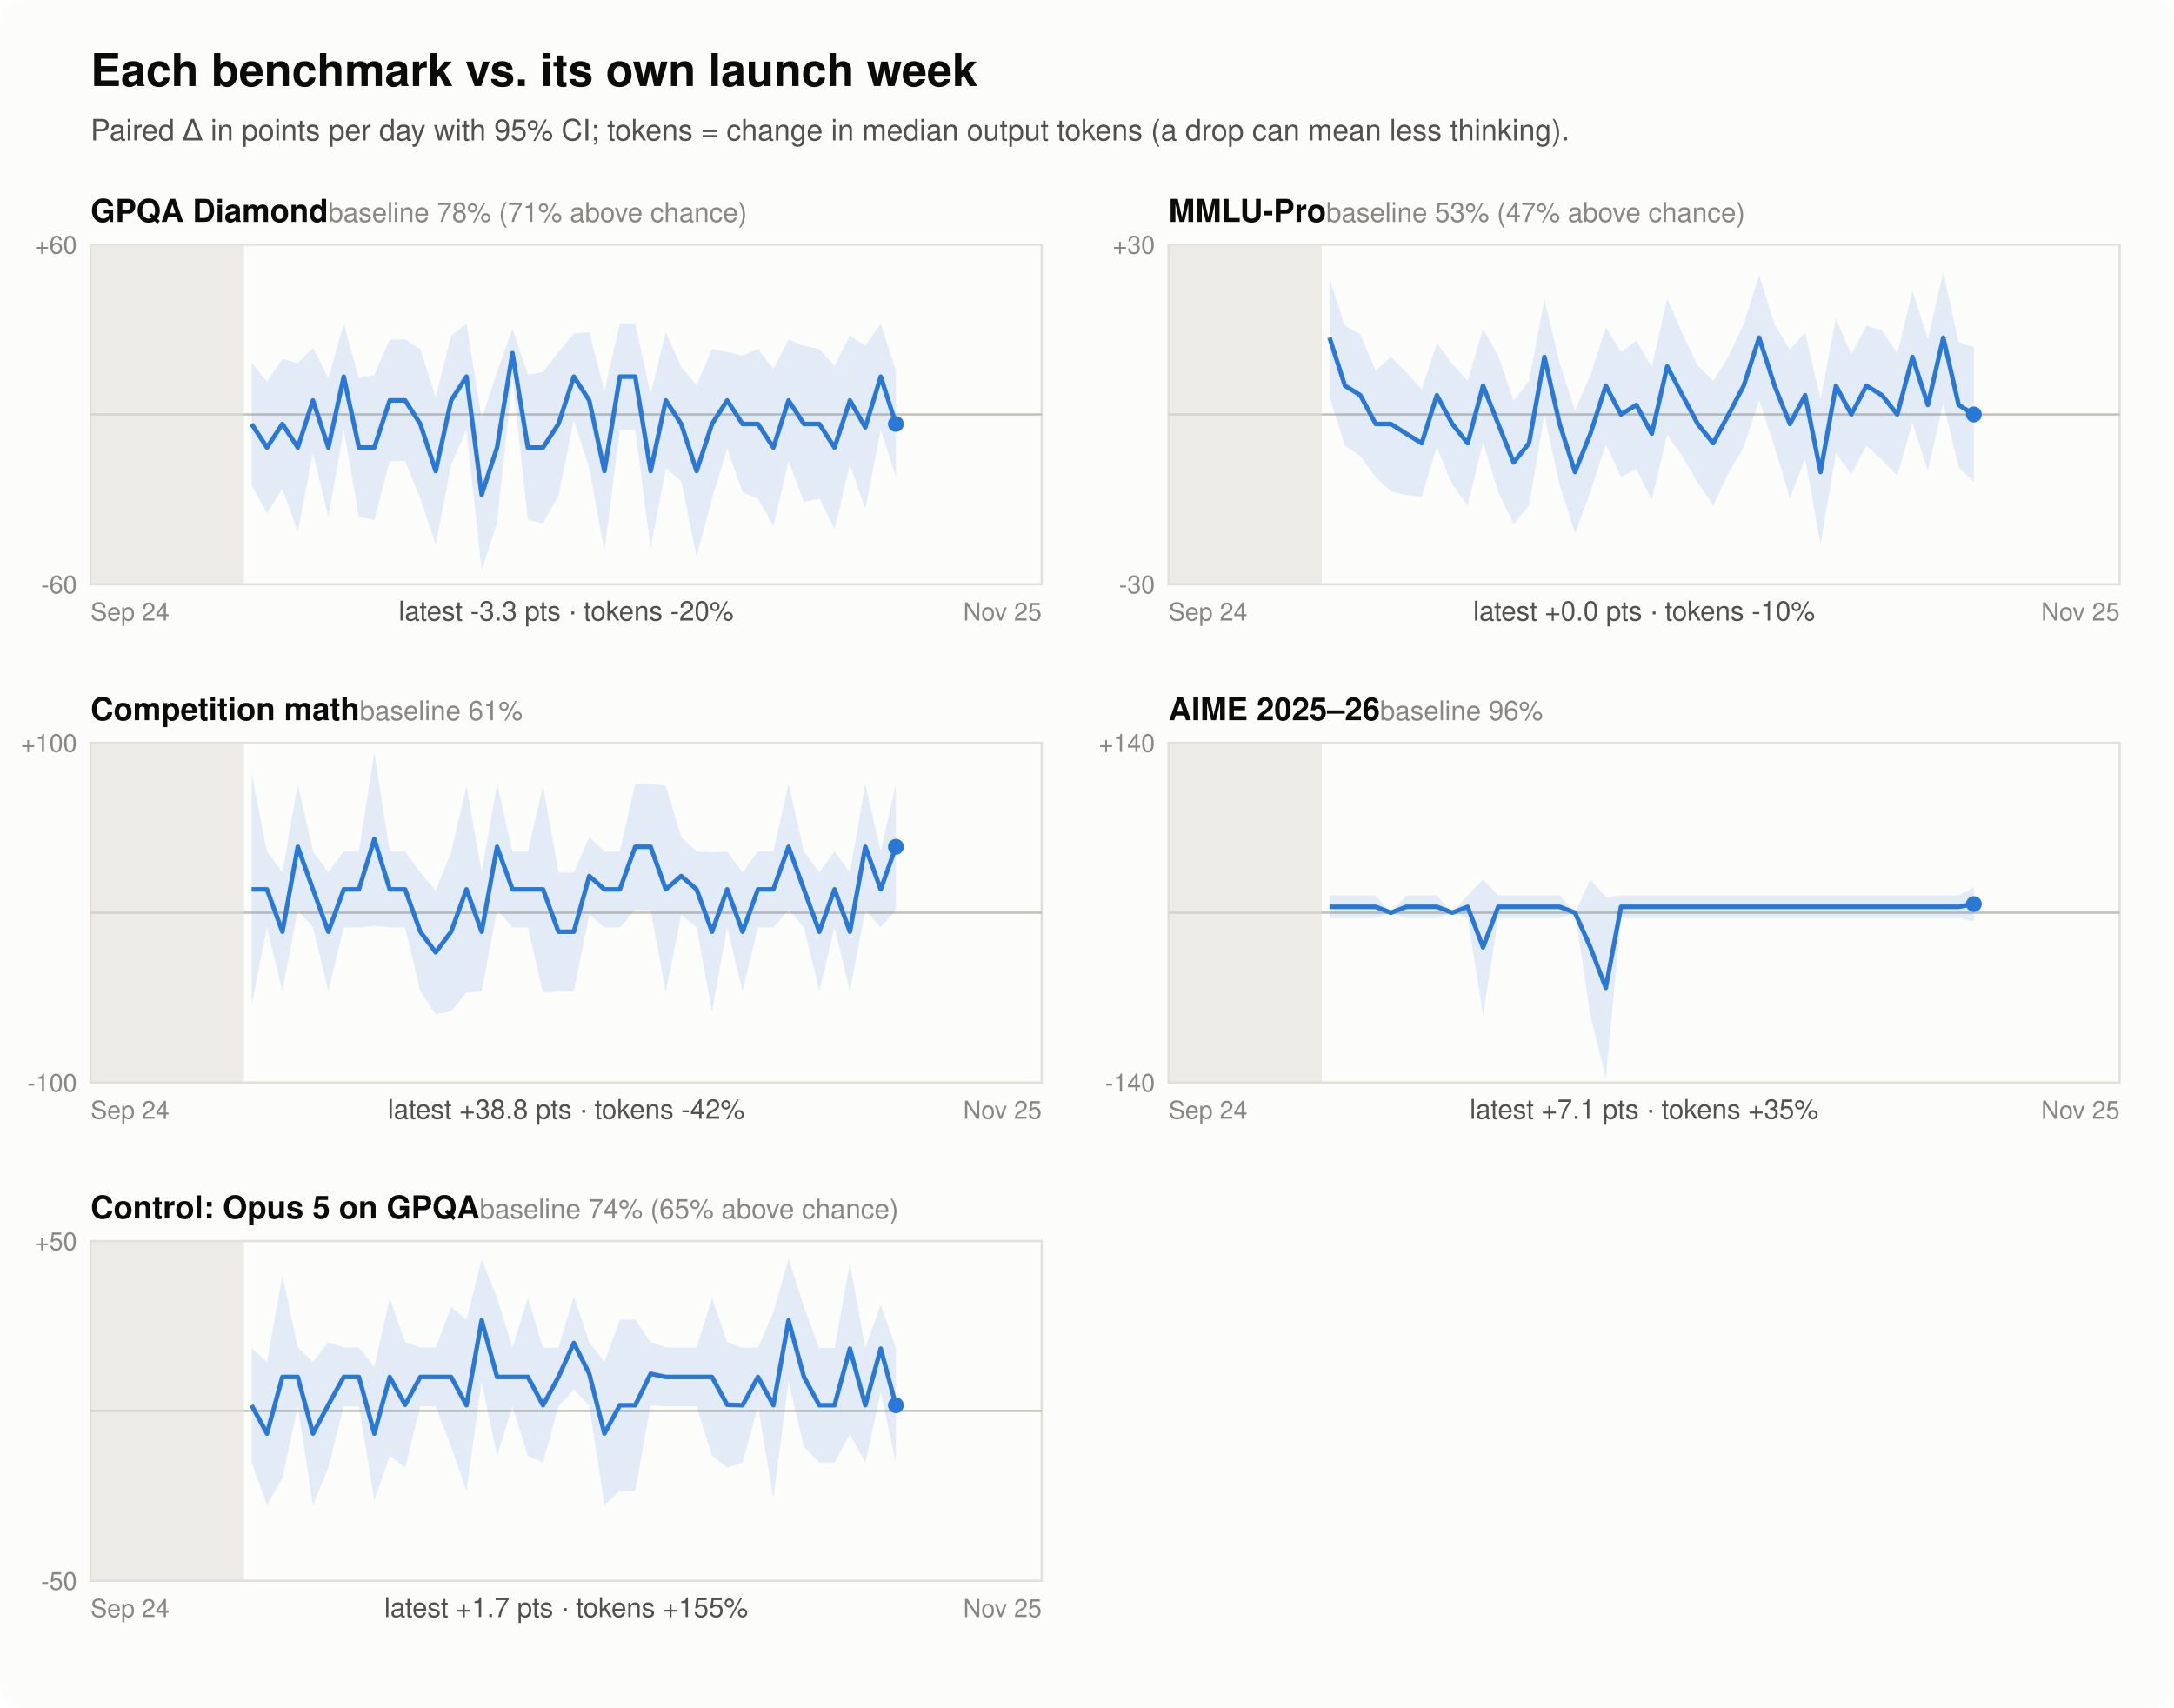
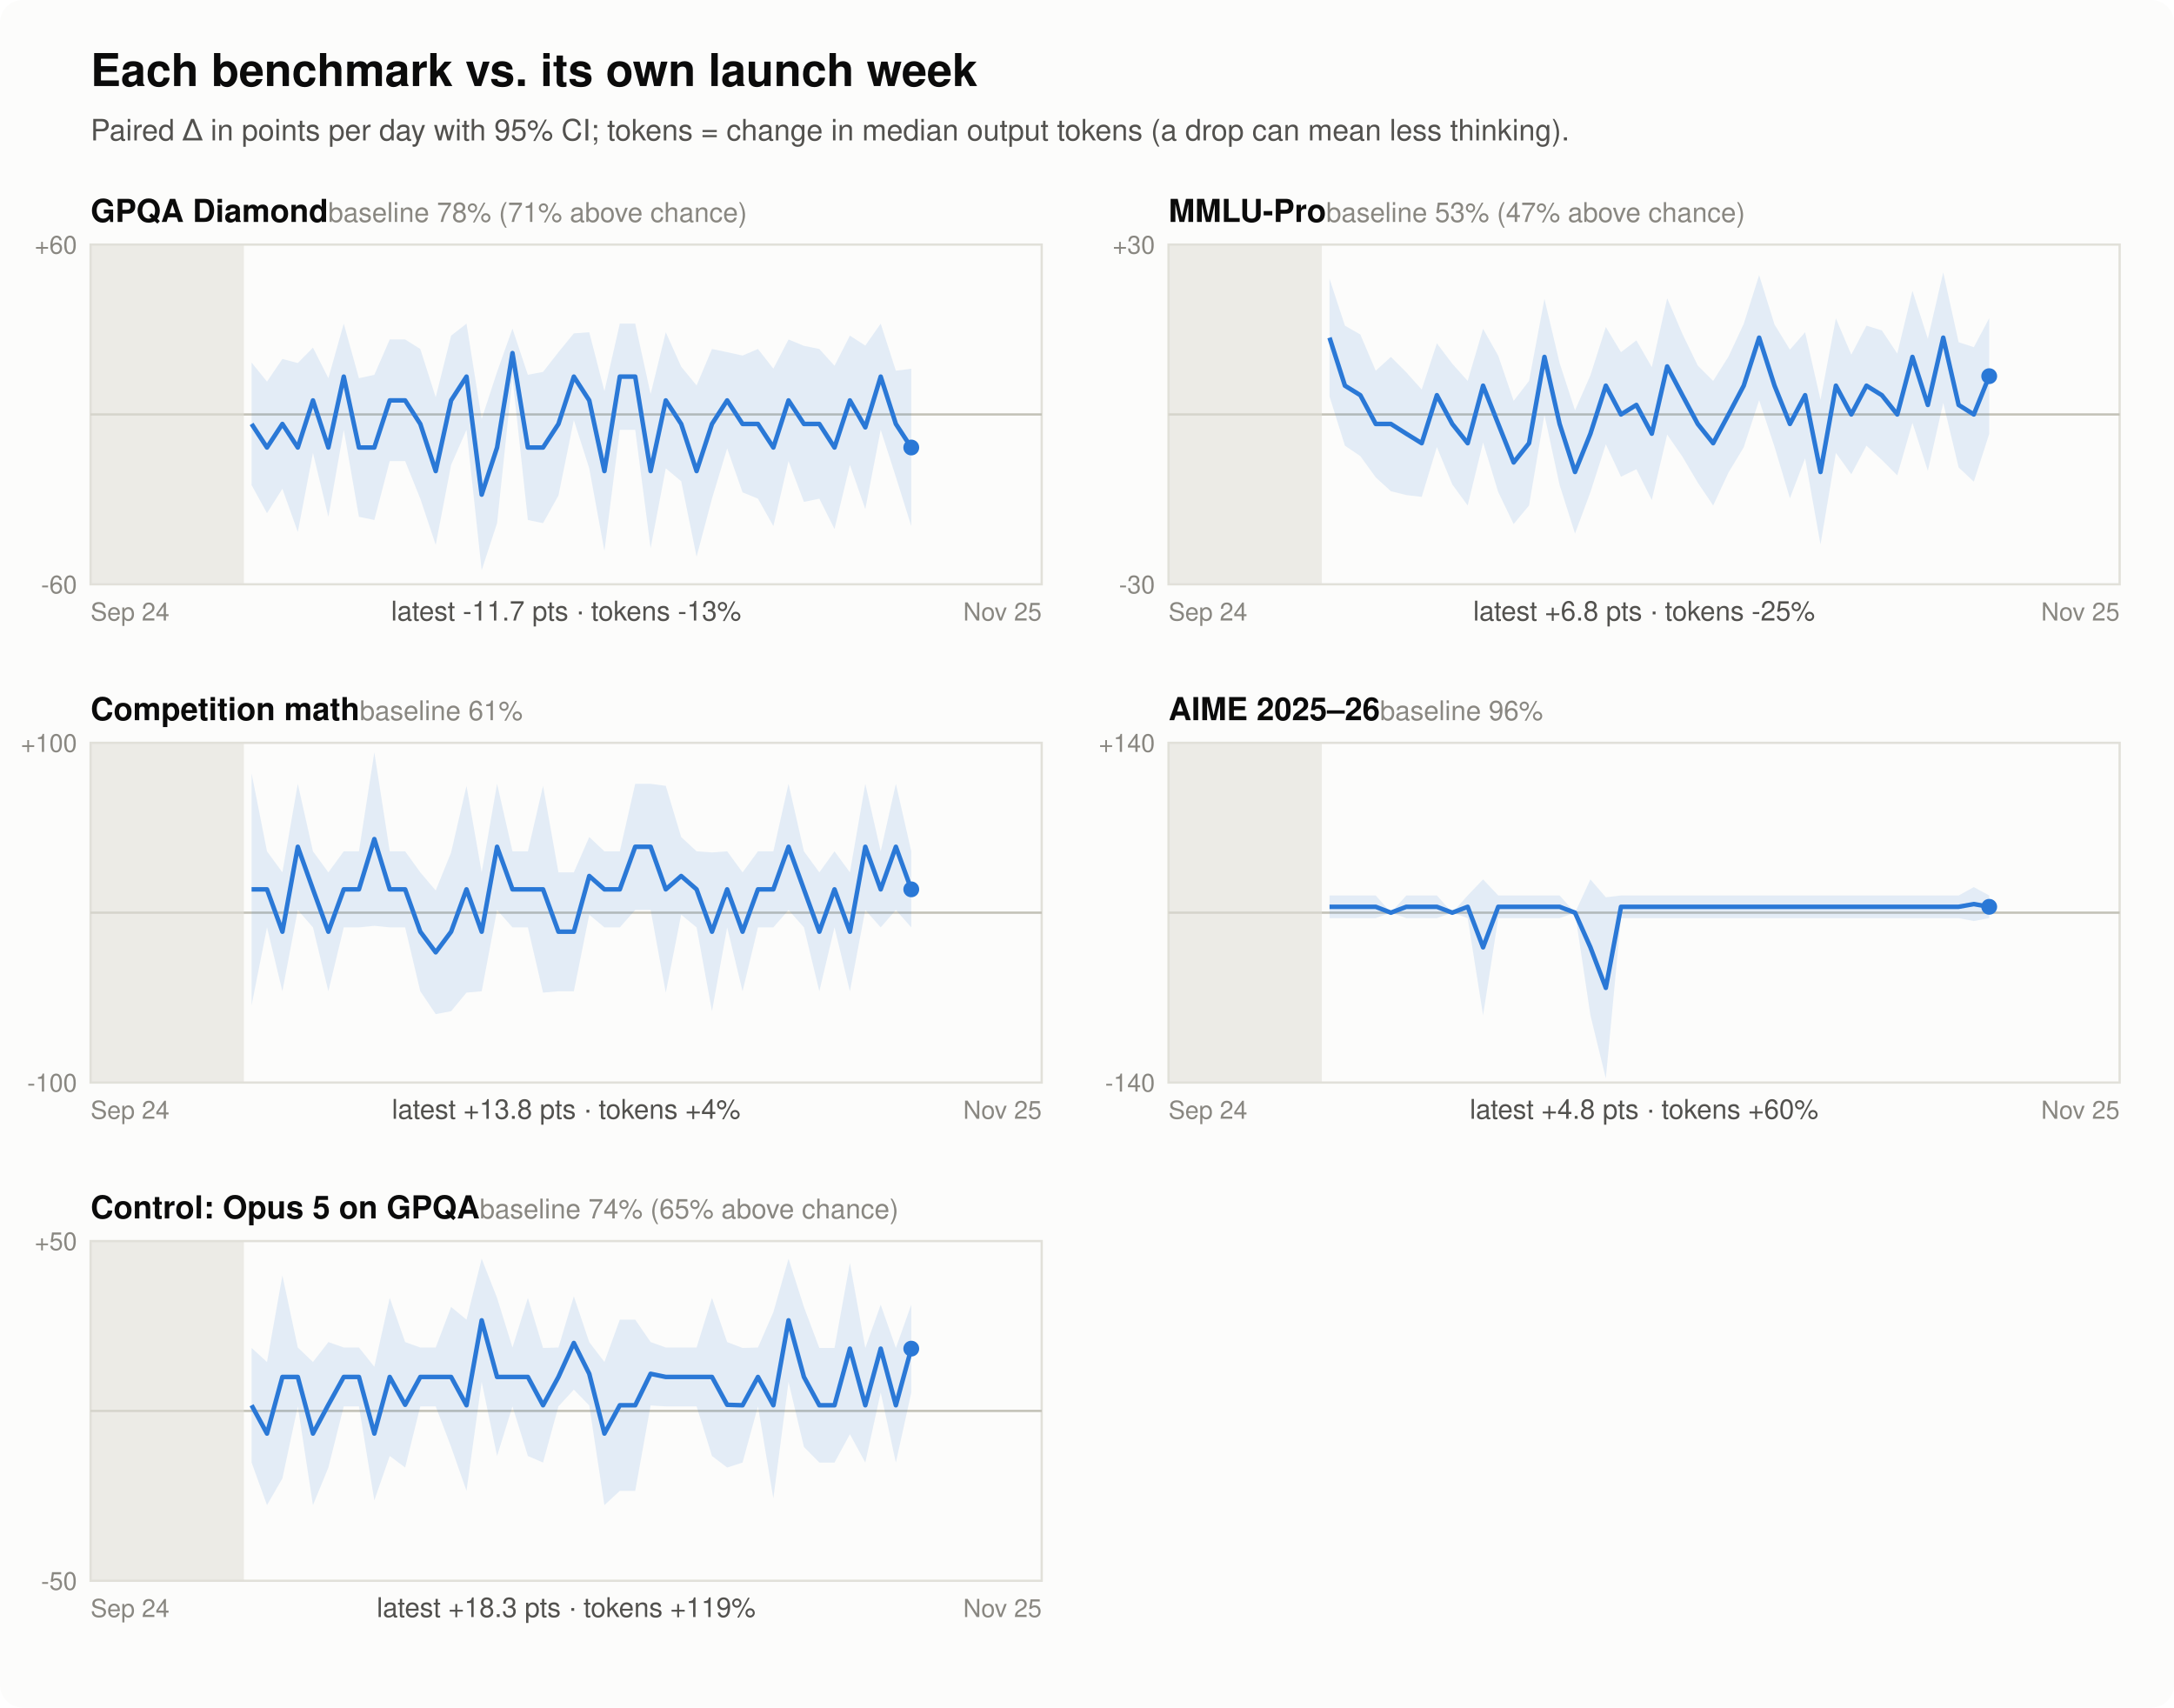
<svg xmlns="http://www.w3.org/2000/svg" width="960" height="754" viewBox="0 0 960 754" font-family="-apple-system, Segoe UI, Helvetica, Arial, sans-serif" role="img" aria-labelledby="ft fd">
  <rect width="960" height="754" rx="10" fill="#fcfcfb" />
  <text x="40" y="38" fill="#0b0b0b" font-size="20" font-weight="600">Each benchmark vs. its own launch week</text>
  <text x="40" y="62" fill="#52514e" font-size="13">Paired Δ in points per day with 95% CI; tokens = change in median output tokens (a drop can mean less thinking).</text>
  <text x="40" y="98" fill="#0b0b0b" font-size="14" font-weight="600">GPQA Diamond<tspan fill="#898781" font-weight="400" font-size="12">  baseline 78% (71% above chance)</tspan>
  </text>
  <rect x="40" y="108" width="420" height="150" fill="none" stroke="#e1e0d9" />
  <line x1="40" y1="183.0" x2="460" y2="183.0" stroke="#c3c2b7" />
  <text x="34" y="262.0" text-anchor="end" fill="#898781" font-size="11">-60</text>
  <text x="34" y="112.0" text-anchor="end" fill="#898781" font-size="11">+60</text>
  <rect x="40.0" y="108" width="67.7" height="150" fill="#e1e0d9" opacity="0.6" />
  <text x="40" y="274" fill="#898781" font-size="11">Sep 24</text>
  <text x="460" y="274" text-anchor="end" fill="#898781" font-size="11">Nov 25</text>
-   <path d="M111.1,160.1 L117.9,168.5 L124.7,158.5 L131.5,160.3 L138.2,153.5 L145.0,167.0 L151.8,142.9 L158.5,167.0 L165.3,165.5 L172.1,149.9 L178.9,149.9 L185.6,154.1 L192.4,175.4 L199.2,148.2 L206.0,142.9 L212.7,185.0 L219.5,164.2 L226.3,145.1 L233.1,165.5 L239.8,164.2 L246.6,155.5 L253.4,147.2 L260.2,146.7 L266.9,172.7 L273.7,142.9 L280.5,142.9 L287.3,174.0 L294.0,146.7 L300.8,161.9 L307.6,170.2 L314.4,154.1 L321.1,155.5 L327.9,157.0 L334.7,154.1 L341.5,162.8 L348.2,149.9 L355.0,152.7 L361.8,154.1 L368.5,161.5 L375.3,148.2 L382.1,152.6 L388.9,142.9 L395.6,163.7 L395.6,210.6 L388.9,189.8 L382.1,224.8 L375.3,205.3 L368.5,233.6 L361.8,220.2 L355.0,221.6 L348.2,203.6 L341.5,232.3 L334.7,220.2 L327.9,217.4 L321.1,198.0 L314.4,220.2 L307.6,245.8 L300.8,212.5 L294.0,206.8 L287.3,242.0 L280.5,189.8 L273.7,189.8 L266.9,243.3 L260.2,206.8 L253.4,185.5 L246.6,218.8 L239.8,231.0 L233.1,229.6 L226.3,166.7 L219.5,231.0 L212.7,251.8 L206.0,189.8 L199.2,205.3 L192.4,240.6 L185.6,220.2 L178.9,203.6 L172.1,203.6 L165.3,229.6 L158.5,228.2 L151.8,189.8 L145.0,228.2 L138.2,200.0 L131.5,234.9 L124.7,215.8 L117.9,226.6 L111.1,214.2 Z" fill="#2a78d6" opacity="0.12" />
-   <path d="M111.1,187.2 L117.9,197.6 L124.7,187.2 L131.5,197.6 L138.2,176.8 L145.0,197.6 L151.8,166.3 L158.5,197.6 L165.3,197.6 L172.1,176.8 L178.9,176.8 L185.6,187.2 L192.4,208.0 L199.2,176.8 L206.0,166.3 L212.7,218.4 L219.5,197.6 L226.3,155.9 L233.1,197.6 L239.8,197.6 L246.6,187.2 L253.4,166.3 L260.2,176.8 L266.9,208.0 L273.7,166.3 L280.5,166.3 L287.3,208.0 L294.0,176.8 L300.8,187.2 L307.6,208.0 L314.4,187.2 L321.1,176.8 L327.9,187.2 L334.7,187.2 L341.5,197.6 L348.2,176.8 L355.0,187.2 L361.8,187.2 L368.5,197.6 L375.3,176.8 L382.1,188.7 L388.9,166.3 L395.6,187.2" fill="none" stroke="#2a78d6" stroke-width="2" stroke-linejoin="round" />
-   <circle cx="395.6" cy="187.2" r="3.5" fill="#2a78d6" />
-   <text x="250.0" y="274" text-anchor="middle" fill="#52514e" font-size="12">latest -3.3 pts · tokens -20%</text>
+   <path d="M111.1,160.1 L117.9,168.5 L124.7,158.5 L131.5,160.3 L138.2,153.5 L145.0,167.0 L151.8,142.9 L158.5,167.0 L165.3,165.5 L172.1,149.9 L178.9,149.9 L185.6,154.1 L192.4,175.4 L199.2,148.2 L206.0,142.9 L212.7,185.0 L219.5,164.2 L226.3,145.1 L233.1,165.5 L239.8,164.2 L246.6,155.5 L253.4,147.2 L260.2,146.7 L266.9,172.7 L273.7,142.9 L280.5,142.9 L287.3,174.0 L294.0,146.7 L300.8,161.9 L307.6,170.2 L314.4,154.1 L321.1,155.5 L327.9,157.0 L334.7,154.1 L341.5,162.8 L348.2,149.9 L355.0,152.7 L361.8,154.1 L368.5,161.5 L375.3,148.2 L382.1,152.6 L388.9,142.9 L395.6,163.7 L402.4,162.8 L402.4,232.3 L395.6,210.6 L388.9,189.8 L382.1,224.8 L375.3,205.3 L368.5,233.6 L361.8,220.2 L355.0,221.6 L348.2,203.6 L341.5,232.3 L334.7,220.2 L327.9,217.4 L321.1,198.0 L314.4,220.2 L307.6,245.8 L300.8,212.5 L294.0,206.8 L287.3,242.0 L280.5,189.8 L273.7,189.8 L266.9,243.3 L260.2,206.8 L253.4,185.5 L246.6,218.8 L239.8,231.0 L233.1,229.6 L226.3,166.7 L219.5,231.0 L212.7,251.8 L206.0,189.8 L199.2,205.3 L192.4,240.6 L185.6,220.2 L178.9,203.6 L172.1,203.6 L165.3,229.6 L158.5,228.2 L151.8,189.8 L145.0,228.2 L138.2,200.0 L131.5,234.9 L124.7,215.8 L117.9,226.6 L111.1,214.2 Z" fill="#2a78d6" opacity="0.12" />
+   <path d="M111.1,187.2 L117.9,197.6 L124.7,187.2 L131.5,197.6 L138.2,176.8 L145.0,197.6 L151.8,166.3 L158.5,197.6 L165.3,197.6 L172.1,176.8 L178.9,176.8 L185.6,187.2 L192.4,208.0 L199.2,176.8 L206.0,166.3 L212.7,218.4 L219.5,197.6 L226.3,155.9 L233.1,197.6 L239.8,197.6 L246.6,187.2 L253.4,166.3 L260.2,176.8 L266.9,208.0 L273.7,166.3 L280.5,166.3 L287.3,208.0 L294.0,176.8 L300.8,187.2 L307.6,208.0 L314.4,187.2 L321.1,176.8 L327.9,187.2 L334.7,187.2 L341.5,197.6 L348.2,176.8 L355.0,187.2 L361.8,187.2 L368.5,197.6 L375.3,176.8 L382.1,188.7 L388.9,166.3 L395.6,187.2 L402.4,197.6" fill="none" stroke="#2a78d6" stroke-width="2" stroke-linejoin="round" />
+   <circle cx="402.4" cy="197.6" r="3.5" fill="#2a78d6" />
+   <text x="250.0" y="274" text-anchor="middle" fill="#52514e" font-size="12">latest -11.7 pts · tokens -13%</text>
  <text x="516" y="98" fill="#0b0b0b" font-size="14" font-weight="600">MMLU-Pro<tspan fill="#898781" font-weight="400" font-size="12">  baseline 53% (47% above chance)</tspan>
  </text>
  <rect x="516" y="108" width="420" height="150" fill="none" stroke="#e1e0d9" />
  <line x1="516" y1="183.0" x2="936" y2="183.0" stroke="#c3c2b7" />
  <text x="510" y="262.0" text-anchor="end" fill="#898781" font-size="11">-30</text>
  <text x="510" y="112.0" text-anchor="end" fill="#898781" font-size="11">+30</text>
  <rect x="516.0" y="108" width="67.7" height="150" fill="#e1e0d9" opacity="0.6" />
  <text x="516" y="274" fill="#898781" font-size="11">Sep 24</text>
  <text x="936" y="274" text-anchor="end" fill="#898781" font-size="11">Nov 25</text>
-   <path d="M587.1,123.1 L593.9,143.8 L600.7,147.7 L607.5,163.7 L614.2,157.6 L621.0,164.4 L627.8,172.0 L634.5,151.6 L641.3,160.6 L648.1,168.2 L654.9,145.2 L661.6,157.1 L668.4,177.0 L675.2,168.2 L682.0,132.0 L688.7,160.3 L695.5,181.2 L702.3,165.7 L709.1,144.4 L715.8,155.5 L722.6,150.3 L729.4,162.1 L736.2,131.7 L742.9,147.4 L749.7,161.4 L756.5,168.2 L763.3,157.4 L770.0,143.0 L776.8,121.5 L783.6,143.3 L790.4,154.4 L797.1,146.7 L803.9,176.5 L810.7,140.6 L817.5,156.6 L824.2,143.8 L831.0,145.9 L837.8,156.1 L844.5,128.4 L851.3,149.6 L858.1,120.3 L864.9,151.1 L871.6,153.3 L871.6,212.7 L864.9,206.4 L858.1,177.9 L851.3,207.9 L844.5,186.7 L837.8,209.9 L831.0,203.1 L824.2,196.8 L817.5,209.4 L810.7,200.0 L803.9,240.4 L797.1,202.4 L790.4,220.0 L783.6,197.3 L776.8,176.7 L770.0,197.5 L763.3,208.6 L756.5,223.2 L749.7,213.1 L742.9,201.6 L736.2,191.9 L729.4,220.8 L722.6,207.2 L715.8,210.5 L709.1,196.2 L702.3,217.3 L695.5,235.6 L688.7,214.2 L682.0,183.2 L675.2,223.2 L668.4,231.4 L661.6,217.3 L654.9,195.4 L648.1,223.2 L641.3,213.9 L634.5,197.4 L627.8,219.4 L621.0,218.6 L614.2,216.9 L607.5,210.8 L600.7,201.4 L593.9,196.8 L587.1,175.1 Z" fill="#2a78d6" opacity="0.12" />
-   <path d="M587.1,149.1 L593.9,170.3 L600.7,174.5 L607.5,187.2 L614.2,187.2 L621.0,191.5 L627.8,195.7 L634.5,174.5 L641.3,187.2 L648.1,195.7 L654.9,170.3 L661.6,187.2 L668.4,204.2 L675.2,195.7 L682.0,157.6 L688.7,187.2 L695.5,208.4 L702.3,191.5 L709.1,170.3 L715.8,183.0 L722.6,178.8 L729.4,191.5 L736.2,161.8 L742.9,174.5 L749.7,187.2 L756.5,195.7 L763.3,183.0 L770.0,170.3 L776.8,149.1 L783.6,170.3 L790.4,187.2 L797.1,174.5 L803.9,208.4 L810.7,170.3 L817.5,183.0 L824.2,170.3 L831.0,174.5 L837.8,183.0 L844.5,157.6 L851.3,178.8 L858.1,149.1 L864.9,178.8 L871.6,183.0" fill="none" stroke="#2a78d6" stroke-width="2" stroke-linejoin="round" />
-   <circle cx="871.6" cy="183.0" r="3.5" fill="#2a78d6" />
-   <text x="726.0" y="274" text-anchor="middle" fill="#52514e" font-size="12">latest +0.0 pts · tokens -10%</text>
+   <path d="M587.1,123.1 L593.9,143.8 L600.7,147.7 L607.5,163.7 L614.2,157.6 L621.0,164.4 L627.8,172.0 L634.5,151.6 L641.3,160.6 L648.1,168.2 L654.9,145.2 L661.6,157.1 L668.4,177.0 L675.2,168.2 L682.0,132.0 L688.7,160.3 L695.5,181.2 L702.3,165.7 L709.1,144.4 L715.8,155.5 L722.6,150.3 L729.4,162.1 L736.2,131.7 L742.9,147.4 L749.7,161.4 L756.5,168.2 L763.3,157.4 L770.0,143.0 L776.8,121.5 L783.6,143.3 L790.4,154.4 L797.1,146.7 L803.9,176.5 L810.7,140.6 L817.5,156.6 L824.2,143.8 L831.0,145.9 L837.8,156.1 L844.5,128.4 L851.3,149.6 L858.1,120.3 L864.9,151.1 L871.6,153.3 L878.4,140.5 L878.4,191.6 L871.6,212.7 L864.9,206.4 L858.1,177.9 L851.3,207.9 L844.5,186.7 L837.8,209.9 L831.0,203.1 L824.2,196.8 L817.5,209.4 L810.7,200.0 L803.9,240.4 L797.1,202.4 L790.4,220.0 L783.6,197.3 L776.8,176.7 L770.0,197.5 L763.3,208.6 L756.5,223.2 L749.7,213.1 L742.9,201.6 L736.2,191.9 L729.4,220.8 L722.6,207.2 L715.8,210.5 L709.1,196.2 L702.3,217.3 L695.5,235.6 L688.7,214.2 L682.0,183.2 L675.2,223.2 L668.4,231.4 L661.6,217.3 L654.9,195.4 L648.1,223.2 L641.3,213.9 L634.5,197.4 L627.8,219.4 L621.0,218.6 L614.2,216.9 L607.5,210.8 L600.7,201.4 L593.9,196.8 L587.1,175.1 Z" fill="#2a78d6" opacity="0.12" />
+   <path d="M587.1,149.1 L593.9,170.3 L600.7,174.5 L607.5,187.2 L614.2,187.2 L621.0,191.5 L627.8,195.7 L634.5,174.5 L641.3,187.2 L648.1,195.7 L654.9,170.3 L661.6,187.2 L668.4,204.2 L675.2,195.7 L682.0,157.6 L688.7,187.2 L695.5,208.4 L702.3,191.5 L709.1,170.3 L715.8,183.0 L722.6,178.8 L729.4,191.5 L736.2,161.8 L742.9,174.5 L749.7,187.2 L756.5,195.7 L763.3,183.0 L770.0,170.3 L776.8,149.1 L783.6,170.3 L790.4,187.2 L797.1,174.5 L803.9,208.4 L810.7,170.3 L817.5,183.0 L824.2,170.3 L831.0,174.5 L837.8,183.0 L844.5,157.6 L851.3,178.8 L858.1,149.1 L864.9,178.8 L871.6,183.0 L878.4,166.1" fill="none" stroke="#2a78d6" stroke-width="2" stroke-linejoin="round" />
+   <circle cx="878.4" cy="166.1" r="3.5" fill="#2a78d6" />
+   <text x="726.0" y="274" text-anchor="middle" fill="#52514e" font-size="12">latest +6.8 pts · tokens -25%</text>
  <text x="40" y="318" fill="#0b0b0b" font-size="14" font-weight="600">Competition math<tspan fill="#898781" font-weight="400" font-size="12">  baseline 61%</tspan>
  </text>
  <rect x="40" y="328" width="420" height="150" fill="none" stroke="#e1e0d9" />
  <line x1="40" y1="403.0" x2="460" y2="403.0" stroke="#c3c2b7" />
  <text x="34" y="482.0" text-anchor="end" fill="#898781" font-size="11">-100</text>
  <text x="34" y="332.0" text-anchor="end" fill="#898781" font-size="11">+100</text>
  <rect x="40.0" y="328" width="67.7" height="150" fill="#e1e0d9" opacity="0.6" />
  <text x="40" y="494" fill="#898781" font-size="11">Sep 24</text>
  <text x="460" y="494" text-anchor="end" fill="#898781" font-size="11">Nov 25</text>
-   <path d="M111.1,341.5 L117.9,375.9 L124.7,385.2 L131.5,346.1 L138.2,375.9 L145.0,385.2 L151.8,375.9 L158.5,375.9 L165.3,332.2 L172.1,375.9 L178.9,375.9 L185.6,385.2 L192.4,393.2 L199.2,376.4 L206.0,347.0 L212.7,385.2 L219.5,346.1 L226.3,375.9 L233.1,375.9 L239.8,347.0 L246.6,385.2 L253.4,385.2 L260.2,369.6 L266.9,375.9 L273.7,375.9 L280.5,346.1 L287.3,346.1 L294.0,347.0 L300.8,369.6 L307.6,375.9 L314.4,376.4 L321.1,375.9 L327.9,385.2 L334.7,375.9 L341.5,375.9 L348.2,346.1 L355.0,375.9 L361.8,385.2 L368.5,375.9 L375.3,385.2 L382.1,346.1 L388.9,375.9 L395.6,346.1 L395.6,401.8 L388.9,409.5 L382.1,401.8 L375.3,437.7 L368.5,409.5 L361.8,437.7 L355.0,409.5 L348.2,401.8 L341.5,409.5 L334.7,409.5 L327.9,437.7 L321.1,409.5 L314.4,446.5 L307.6,409.5 L300.8,403.9 L294.0,438.3 L287.3,401.8 L280.5,401.8 L273.7,409.5 L266.9,409.5 L260.2,403.9 L253.4,437.7 L246.6,437.7 L239.8,438.3 L233.1,409.5 L226.3,409.5 L219.5,401.8 L212.7,437.7 L206.0,438.3 L199.2,446.5 L192.4,447.8 L185.6,437.7 L178.9,409.5 L172.1,409.5 L165.3,408.8 L158.5,409.5 L151.8,409.5 L145.0,437.7 L138.2,409.5 L131.5,401.8 L124.7,437.7 L117.9,409.5 L111.1,443.9 Z" fill="#2a78d6" opacity="0.12" />
-   <path d="M111.1,392.7 L117.9,392.7 L124.7,411.4 L131.5,373.9 L138.2,392.7 L145.0,411.4 L151.8,392.7 L158.5,392.7 L165.3,370.5 L172.1,392.7 L178.9,392.7 L185.6,411.4 L192.4,420.5 L199.2,411.4 L206.0,392.7 L212.7,411.4 L219.5,373.9 L226.3,392.7 L233.1,392.7 L239.8,392.7 L246.6,411.4 L253.4,411.4 L260.2,386.8 L266.9,392.7 L273.7,392.7 L280.5,373.9 L287.3,373.9 L294.0,392.7 L300.8,386.8 L307.6,392.7 L314.4,411.4 L321.1,392.7 L327.9,411.4 L334.7,392.7 L341.5,392.7 L348.2,373.9 L355.0,392.7 L361.8,411.4 L368.5,392.7 L375.3,411.4 L382.1,373.9 L388.9,392.7 L395.6,373.9" fill="none" stroke="#2a78d6" stroke-width="2" stroke-linejoin="round" />
-   <circle cx="395.6" cy="373.9" r="3.5" fill="#2a78d6" />
-   <text x="250.0" y="494" text-anchor="middle" fill="#52514e" font-size="12">latest +38.8 pts · tokens -42%</text>
+   <path d="M111.1,341.5 L117.9,375.9 L124.7,385.2 L131.5,346.1 L138.2,375.9 L145.0,385.2 L151.8,375.9 L158.5,375.9 L165.3,332.2 L172.1,375.9 L178.9,375.9 L185.6,385.2 L192.4,393.2 L199.2,376.4 L206.0,347.0 L212.7,385.2 L219.5,346.1 L226.3,375.9 L233.1,375.9 L239.8,347.0 L246.6,385.2 L253.4,385.2 L260.2,369.6 L266.9,375.9 L273.7,375.9 L280.5,346.1 L287.3,346.1 L294.0,347.0 L300.8,369.6 L307.6,375.9 L314.4,376.4 L321.1,375.9 L327.9,385.2 L334.7,375.9 L341.5,375.9 L348.2,346.1 L355.0,375.9 L361.8,385.2 L368.5,375.9 L375.3,385.2 L382.1,346.1 L388.9,375.9 L395.6,346.1 L402.4,375.9 L402.4,409.5 L395.6,401.8 L388.9,409.5 L382.1,401.8 L375.3,437.7 L368.5,409.5 L361.8,437.7 L355.0,409.5 L348.2,401.8 L341.5,409.5 L334.7,409.5 L327.9,437.7 L321.1,409.5 L314.4,446.5 L307.6,409.5 L300.8,403.9 L294.0,438.3 L287.3,401.8 L280.5,401.8 L273.7,409.5 L266.9,409.5 L260.2,403.9 L253.4,437.7 L246.6,437.7 L239.8,438.3 L233.1,409.5 L226.3,409.5 L219.5,401.8 L212.7,437.7 L206.0,438.3 L199.2,446.5 L192.4,447.8 L185.6,437.7 L178.9,409.5 L172.1,409.5 L165.3,408.8 L158.5,409.5 L151.8,409.5 L145.0,437.7 L138.2,409.5 L131.5,401.8 L124.7,437.7 L117.9,409.5 L111.1,443.9 Z" fill="#2a78d6" opacity="0.12" />
+   <path d="M111.1,392.7 L117.9,392.7 L124.7,411.4 L131.5,373.9 L138.2,392.7 L145.0,411.4 L151.8,392.7 L158.5,392.7 L165.3,370.5 L172.1,392.7 L178.9,392.7 L185.6,411.4 L192.4,420.5 L199.2,411.4 L206.0,392.7 L212.7,411.4 L219.5,373.9 L226.3,392.7 L233.1,392.7 L239.8,392.7 L246.6,411.4 L253.4,411.4 L260.2,386.8 L266.9,392.7 L273.7,392.7 L280.5,373.9 L287.3,373.9 L294.0,392.7 L300.8,386.8 L307.6,392.7 L314.4,411.4 L321.1,392.7 L327.9,411.4 L334.7,392.7 L341.5,392.7 L348.2,373.9 L355.0,392.7 L361.8,411.4 L368.5,392.7 L375.3,411.4 L382.1,373.9 L388.9,392.7 L395.6,373.9 L402.4,392.7" fill="none" stroke="#2a78d6" stroke-width="2" stroke-linejoin="round" />
+   <circle cx="402.4" cy="392.7" r="3.5" fill="#2a78d6" />
+   <text x="250.0" y="494" text-anchor="middle" fill="#52514e" font-size="12">latest +13.8 pts · tokens +4%</text>
  <text x="516" y="318" fill="#0b0b0b" font-size="14" font-weight="600">AIME 2025–26<tspan fill="#898781" font-weight="400" font-size="12">  baseline 96%</tspan>
  </text>
  <rect x="516" y="328" width="420" height="150" fill="none" stroke="#e1e0d9" />
  <line x1="516" y1="403.0" x2="936" y2="403.0" stroke="#c3c2b7" />
  <text x="510" y="482.0" text-anchor="end" fill="#898781" font-size="11">-140</text>
  <text x="510" y="332.0" text-anchor="end" fill="#898781" font-size="11">+140</text>
  <rect x="516.0" y="328" width="67.7" height="150" fill="#e1e0d9" opacity="0.6" />
  <text x="516" y="494" fill="#898781" font-size="11">Sep 24</text>
  <text x="936" y="494" text-anchor="end" fill="#898781" font-size="11">Nov 25</text>
-   <path d="M587.1,395.4 L593.9,395.4 L600.7,395.4 L607.5,395.4 L614.2,403.0 L621.0,395.4 L627.8,395.4 L634.5,395.4 L641.3,403.0 L648.1,395.4 L654.9,388.3 L661.6,395.4 L668.4,395.4 L675.2,395.4 L682.0,395.4 L688.7,395.4 L695.5,403.0 L702.3,388.3 L709.1,396.2 L715.8,395.4 L722.6,395.4 L729.4,395.4 L736.2,395.4 L742.9,395.4 L749.7,395.4 L756.5,395.4 L763.3,395.4 L770.0,395.4 L776.8,395.4 L783.6,395.4 L790.4,395.4 L797.1,395.4 L803.9,395.4 L810.7,395.4 L817.5,395.4 L824.2,395.4 L831.0,395.4 L837.8,395.4 L844.5,395.4 L851.3,395.4 L858.1,395.4 L864.9,395.4 L871.6,391.7 L871.6,406.7 L864.9,405.4 L858.1,405.4 L851.3,405.4 L844.5,405.4 L837.8,405.4 L831.0,405.4 L824.2,405.4 L817.5,405.4 L810.7,405.4 L803.9,405.4 L797.1,405.4 L790.4,405.4 L783.6,405.4 L776.8,405.4 L770.0,405.4 L763.3,405.4 L756.5,405.4 L749.7,405.4 L742.9,405.4 L736.2,405.4 L729.4,405.4 L722.6,405.4 L715.8,405.4 L709.1,476.2 L702.3,448.3 L695.5,403.0 L688.7,405.4 L682.0,405.4 L675.2,405.4 L668.4,405.4 L661.6,405.4 L654.9,448.3 L648.1,405.4 L641.3,403.0 L634.5,405.4 L627.8,405.4 L621.0,405.4 L614.2,403.0 L607.5,405.4 L600.7,405.4 L593.9,405.4 L587.1,405.4 Z" fill="#2a78d6" opacity="0.12" />
-   <path d="M587.1,400.4 L593.9,400.4 L600.7,400.4 L607.5,400.4 L614.2,403.0 L621.0,400.4 L627.8,400.4 L634.5,400.4 L641.3,403.0 L648.1,400.4 L654.9,418.3 L661.6,400.4 L668.4,400.4 L675.2,400.4 L682.0,400.4 L688.7,400.4 L695.5,403.0 L702.3,418.3 L709.1,436.2 L715.8,400.4 L722.6,400.4 L729.4,400.4 L736.2,400.4 L742.9,400.4 L749.7,400.4 L756.5,400.4 L763.3,400.4 L770.0,400.4 L776.8,400.4 L783.6,400.4 L790.4,400.4 L797.1,400.4 L803.9,400.4 L810.7,400.4 L817.5,400.4 L824.2,400.4 L831.0,400.4 L837.8,400.4 L844.5,400.4 L851.3,400.4 L858.1,400.4 L864.9,400.4 L871.6,399.2" fill="none" stroke="#2a78d6" stroke-width="2" stroke-linejoin="round" />
-   <circle cx="871.6" cy="399.2" r="3.5" fill="#2a78d6" />
-   <text x="726.0" y="494" text-anchor="middle" fill="#52514e" font-size="12">latest +7.1 pts · tokens +35%</text>
+   <path d="M587.1,395.4 L593.9,395.4 L600.7,395.4 L607.5,395.4 L614.2,403.0 L621.0,395.4 L627.8,395.4 L634.5,395.4 L641.3,403.0 L648.1,395.4 L654.9,388.3 L661.6,395.4 L668.4,395.4 L675.2,395.4 L682.0,395.4 L688.7,395.4 L695.5,403.0 L702.3,388.3 L709.1,396.2 L715.8,395.4 L722.6,395.4 L729.4,395.4 L736.2,395.4 L742.9,395.4 L749.7,395.4 L756.5,395.4 L763.3,395.4 L770.0,395.4 L776.8,395.4 L783.6,395.4 L790.4,395.4 L797.1,395.4 L803.9,395.4 L810.7,395.4 L817.5,395.4 L824.2,395.4 L831.0,395.4 L837.8,395.4 L844.5,395.4 L851.3,395.4 L858.1,395.4 L864.9,395.4 L871.6,391.7 L878.4,395.4 L878.4,405.4 L871.6,406.7 L864.9,405.4 L858.1,405.4 L851.3,405.4 L844.5,405.4 L837.8,405.4 L831.0,405.4 L824.2,405.4 L817.5,405.4 L810.7,405.4 L803.9,405.4 L797.1,405.4 L790.4,405.4 L783.6,405.4 L776.8,405.4 L770.0,405.4 L763.3,405.4 L756.5,405.4 L749.7,405.4 L742.9,405.4 L736.2,405.4 L729.4,405.4 L722.6,405.4 L715.8,405.4 L709.1,476.2 L702.3,448.3 L695.5,403.0 L688.7,405.4 L682.0,405.4 L675.2,405.4 L668.4,405.4 L661.6,405.4 L654.9,448.3 L648.1,405.4 L641.3,403.0 L634.5,405.4 L627.8,405.4 L621.0,405.4 L614.2,403.0 L607.5,405.4 L600.7,405.4 L593.9,405.4 L587.1,405.4 Z" fill="#2a78d6" opacity="0.12" />
+   <path d="M587.1,400.4 L593.9,400.4 L600.7,400.4 L607.5,400.4 L614.2,403.0 L621.0,400.4 L627.8,400.4 L634.5,400.4 L641.3,403.0 L648.1,400.4 L654.9,418.3 L661.6,400.4 L668.4,400.4 L675.2,400.4 L682.0,400.4 L688.7,400.4 L695.5,403.0 L702.3,418.3 L709.1,436.2 L715.8,400.4 L722.6,400.4 L729.4,400.4 L736.2,400.4 L742.9,400.4 L749.7,400.4 L756.5,400.4 L763.3,400.4 L770.0,400.4 L776.8,400.4 L783.6,400.4 L790.4,400.4 L797.1,400.4 L803.9,400.4 L810.7,400.4 L817.5,400.4 L824.2,400.4 L831.0,400.4 L837.8,400.4 L844.5,400.4 L851.3,400.4 L858.1,400.4 L864.9,400.4 L871.6,399.2 L878.4,400.4" fill="none" stroke="#2a78d6" stroke-width="2" stroke-linejoin="round" />
+   <circle cx="878.4" cy="400.4" r="3.5" fill="#2a78d6" />
+   <text x="726.0" y="494" text-anchor="middle" fill="#52514e" font-size="12">latest +4.8 pts · tokens +60%</text>
  <text x="40" y="538" fill="#0b0b0b" font-size="14" font-weight="600">Control: Opus 5 on GPQA<tspan fill="#898781" font-weight="400" font-size="12">  baseline 74% (65% above chance)</tspan>
  </text>
  <rect x="40" y="548" width="420" height="150" fill="none" stroke="#e1e0d9" />
  <line x1="40" y1="623.0" x2="460" y2="623.0" stroke="#c3c2b7" />
  <text x="34" y="702.0" text-anchor="end" fill="#898781" font-size="11">-50</text>
  <text x="34" y="552.0" text-anchor="end" fill="#898781" font-size="11">+50</text>
  <rect x="40.0" y="548" width="67.7" height="150" fill="#e1e0d9" opacity="0.6" />
  <text x="40" y="714" fill="#898781" font-size="11">Sep 24</text>
  <text x="460" y="714" text-anchor="end" fill="#898781" font-size="11">Nov 25</text>
-   <path d="M111.1,595.2 L117.9,601.4 L124.7,563.2 L131.5,595.0 L138.2,601.4 L145.0,592.6 L151.8,595.0 L158.5,595.0 L165.3,603.5 L172.1,573.1 L178.9,592.6 L185.6,595.0 L192.4,595.0 L199.2,577.1 L206.0,582.7 L212.7,555.8 L219.5,573.1 L226.3,595.0 L233.1,573.1 L239.8,595.2 L246.6,595.0 L253.4,572.4 L260.2,592.6 L266.9,601.4 L273.7,582.7 L280.5,582.7 L287.3,592.6 L294.0,595.0 L300.8,595.0 L307.6,595.0 L314.4,573.1 L321.1,592.6 L327.9,595.2 L334.7,595.0 L341.5,579.4 L348.2,555.8 L355.0,577.1 L361.8,595.2 L368.5,595.2 L375.3,557.7 L382.1,595.2 L388.9,576.1 L395.6,595.2 L395.6,645.8 L388.9,614.9 L382.1,645.8 L375.3,633.3 L368.5,645.8 L361.8,645.8 L355.0,638.9 L348.2,610.2 L341.5,661.6 L334.7,621.0 L327.9,645.8 L321.1,648.0 L314.4,642.9 L307.6,621.0 L300.8,621.0 L294.0,621.0 L287.3,620.6 L280.5,658.3 L273.7,658.3 L266.9,664.6 L260.2,620.6 L253.4,613.6 L246.6,621.0 L239.8,645.8 L233.1,642.9 L226.3,621.0 L219.5,642.9 L212.7,610.2 L206.0,658.3 L199.2,638.9 L192.4,621.0 L185.6,621.0 L178.9,648.0 L172.1,642.9 L165.3,662.5 L158.5,621.0 L151.8,621.0 L145.0,648.0 L138.2,664.6 L131.5,621.0 L124.7,652.8 L117.9,664.6 L111.1,645.8 Z" fill="#2a78d6" opacity="0.12" />
-   <path d="M111.1,620.5 L117.9,633.0 L124.7,608.0 L131.5,608.0 L138.2,633.0 L145.0,620.3 L151.8,608.0 L158.5,608.0 L165.3,633.0 L172.1,608.0 L178.9,620.3 L185.6,608.0 L192.4,608.0 L199.2,608.0 L206.0,620.5 L212.7,583.0 L219.5,608.0 L226.3,608.0 L233.1,608.0 L239.8,620.5 L246.6,608.0 L253.4,593.0 L260.2,606.6 L266.9,633.0 L273.7,620.5 L280.5,620.5 L287.3,606.6 L294.0,608.0 L300.8,608.0 L307.6,608.0 L314.4,608.0 L321.1,620.3 L327.9,620.5 L334.7,608.0 L341.5,620.5 L348.2,583.0 L355.0,608.0 L361.8,620.5 L368.5,620.5 L375.3,595.5 L382.1,620.5 L388.9,595.5 L395.6,620.5" fill="none" stroke="#2a78d6" stroke-width="2" stroke-linejoin="round" />
-   <circle cx="395.6" cy="620.5" r="3.5" fill="#2a78d6" />
-   <text x="250.0" y="714" text-anchor="middle" fill="#52514e" font-size="12">latest +1.7 pts · tokens +155%</text>
+   <path d="M111.1,595.2 L117.9,601.4 L124.7,563.2 L131.5,595.0 L138.2,601.4 L145.0,592.6 L151.8,595.0 L158.5,595.0 L165.3,603.5 L172.1,573.1 L178.9,592.6 L185.6,595.0 L192.4,595.0 L199.2,577.1 L206.0,582.7 L212.7,555.8 L219.5,573.1 L226.3,595.0 L233.1,573.1 L239.8,595.2 L246.6,595.0 L253.4,572.4 L260.2,592.6 L266.9,601.4 L273.7,582.7 L280.5,582.7 L287.3,592.6 L294.0,595.0 L300.8,595.0 L307.6,595.0 L314.4,573.1 L321.1,592.6 L327.9,595.2 L334.7,595.0 L341.5,579.4 L348.2,555.8 L355.0,577.1 L361.8,595.2 L368.5,595.2 L375.3,557.7 L382.1,595.2 L388.9,576.1 L395.6,595.2 L402.4,576.1 L402.4,614.9 L395.6,645.8 L388.9,614.9 L382.1,645.8 L375.3,633.3 L368.5,645.8 L361.8,645.8 L355.0,638.9 L348.2,610.2 L341.5,661.6 L334.7,621.0 L327.9,645.8 L321.1,648.0 L314.4,642.9 L307.6,621.0 L300.8,621.0 L294.0,621.0 L287.3,620.6 L280.5,658.3 L273.7,658.3 L266.9,664.6 L260.2,620.6 L253.4,613.6 L246.6,621.0 L239.8,645.8 L233.1,642.9 L226.3,621.0 L219.5,642.9 L212.7,610.2 L206.0,658.3 L199.2,638.9 L192.4,621.0 L185.6,621.0 L178.9,648.0 L172.1,642.9 L165.3,662.5 L158.5,621.0 L151.8,621.0 L145.0,648.0 L138.2,664.6 L131.5,621.0 L124.7,652.8 L117.9,664.6 L111.1,645.8 Z" fill="#2a78d6" opacity="0.12" />
+   <path d="M111.1,620.5 L117.9,633.0 L124.7,608.0 L131.5,608.0 L138.2,633.0 L145.0,620.3 L151.8,608.0 L158.5,608.0 L165.3,633.0 L172.1,608.0 L178.9,620.3 L185.6,608.0 L192.4,608.0 L199.2,608.0 L206.0,620.5 L212.7,583.0 L219.5,608.0 L226.3,608.0 L233.1,608.0 L239.8,620.5 L246.6,608.0 L253.4,593.0 L260.2,606.6 L266.9,633.0 L273.7,620.5 L280.5,620.5 L287.3,606.6 L294.0,608.0 L300.8,608.0 L307.6,608.0 L314.4,608.0 L321.1,620.3 L327.9,620.5 L334.7,608.0 L341.5,620.5 L348.2,583.0 L355.0,608.0 L361.8,620.5 L368.5,620.5 L375.3,595.5 L382.1,620.5 L388.9,595.5 L395.6,620.5 L402.4,595.5" fill="none" stroke="#2a78d6" stroke-width="2" stroke-linejoin="round" />
+   <circle cx="402.4" cy="595.5" r="3.5" fill="#2a78d6" />
+   <text x="250.0" y="714" text-anchor="middle" fill="#52514e" font-size="12">latest +18.3 pts · tokens +119%</text>
</svg>
